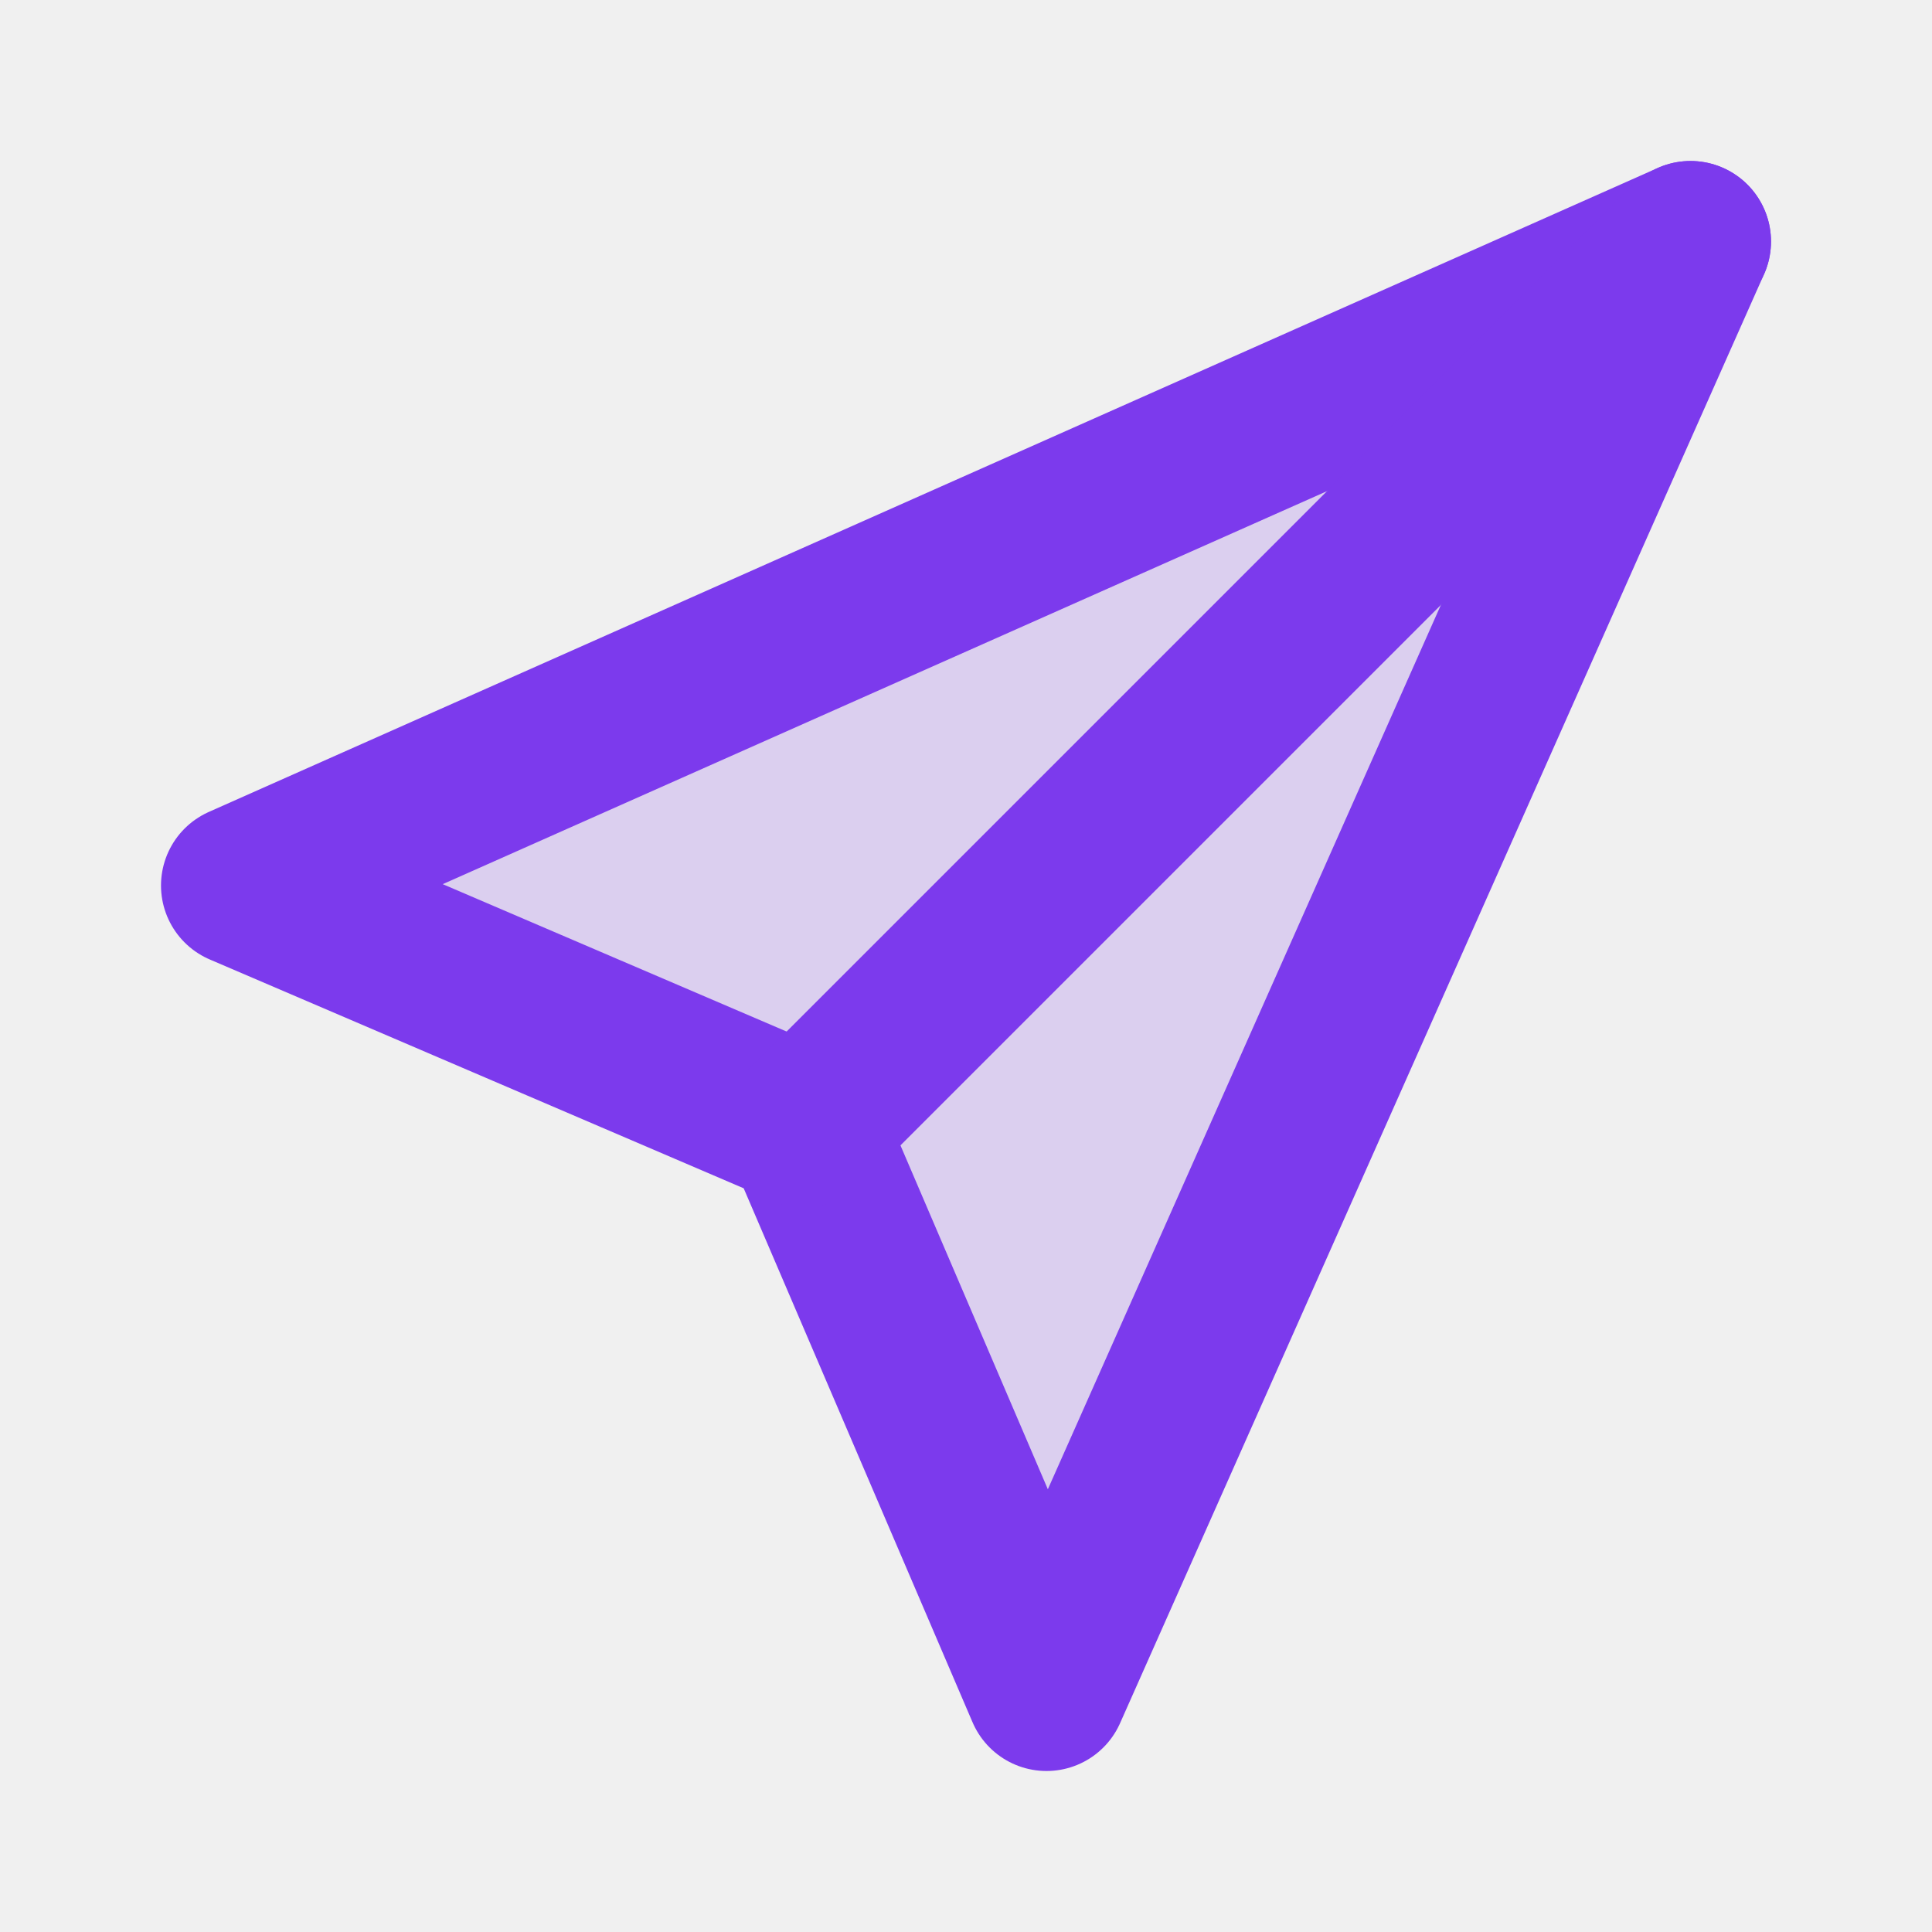
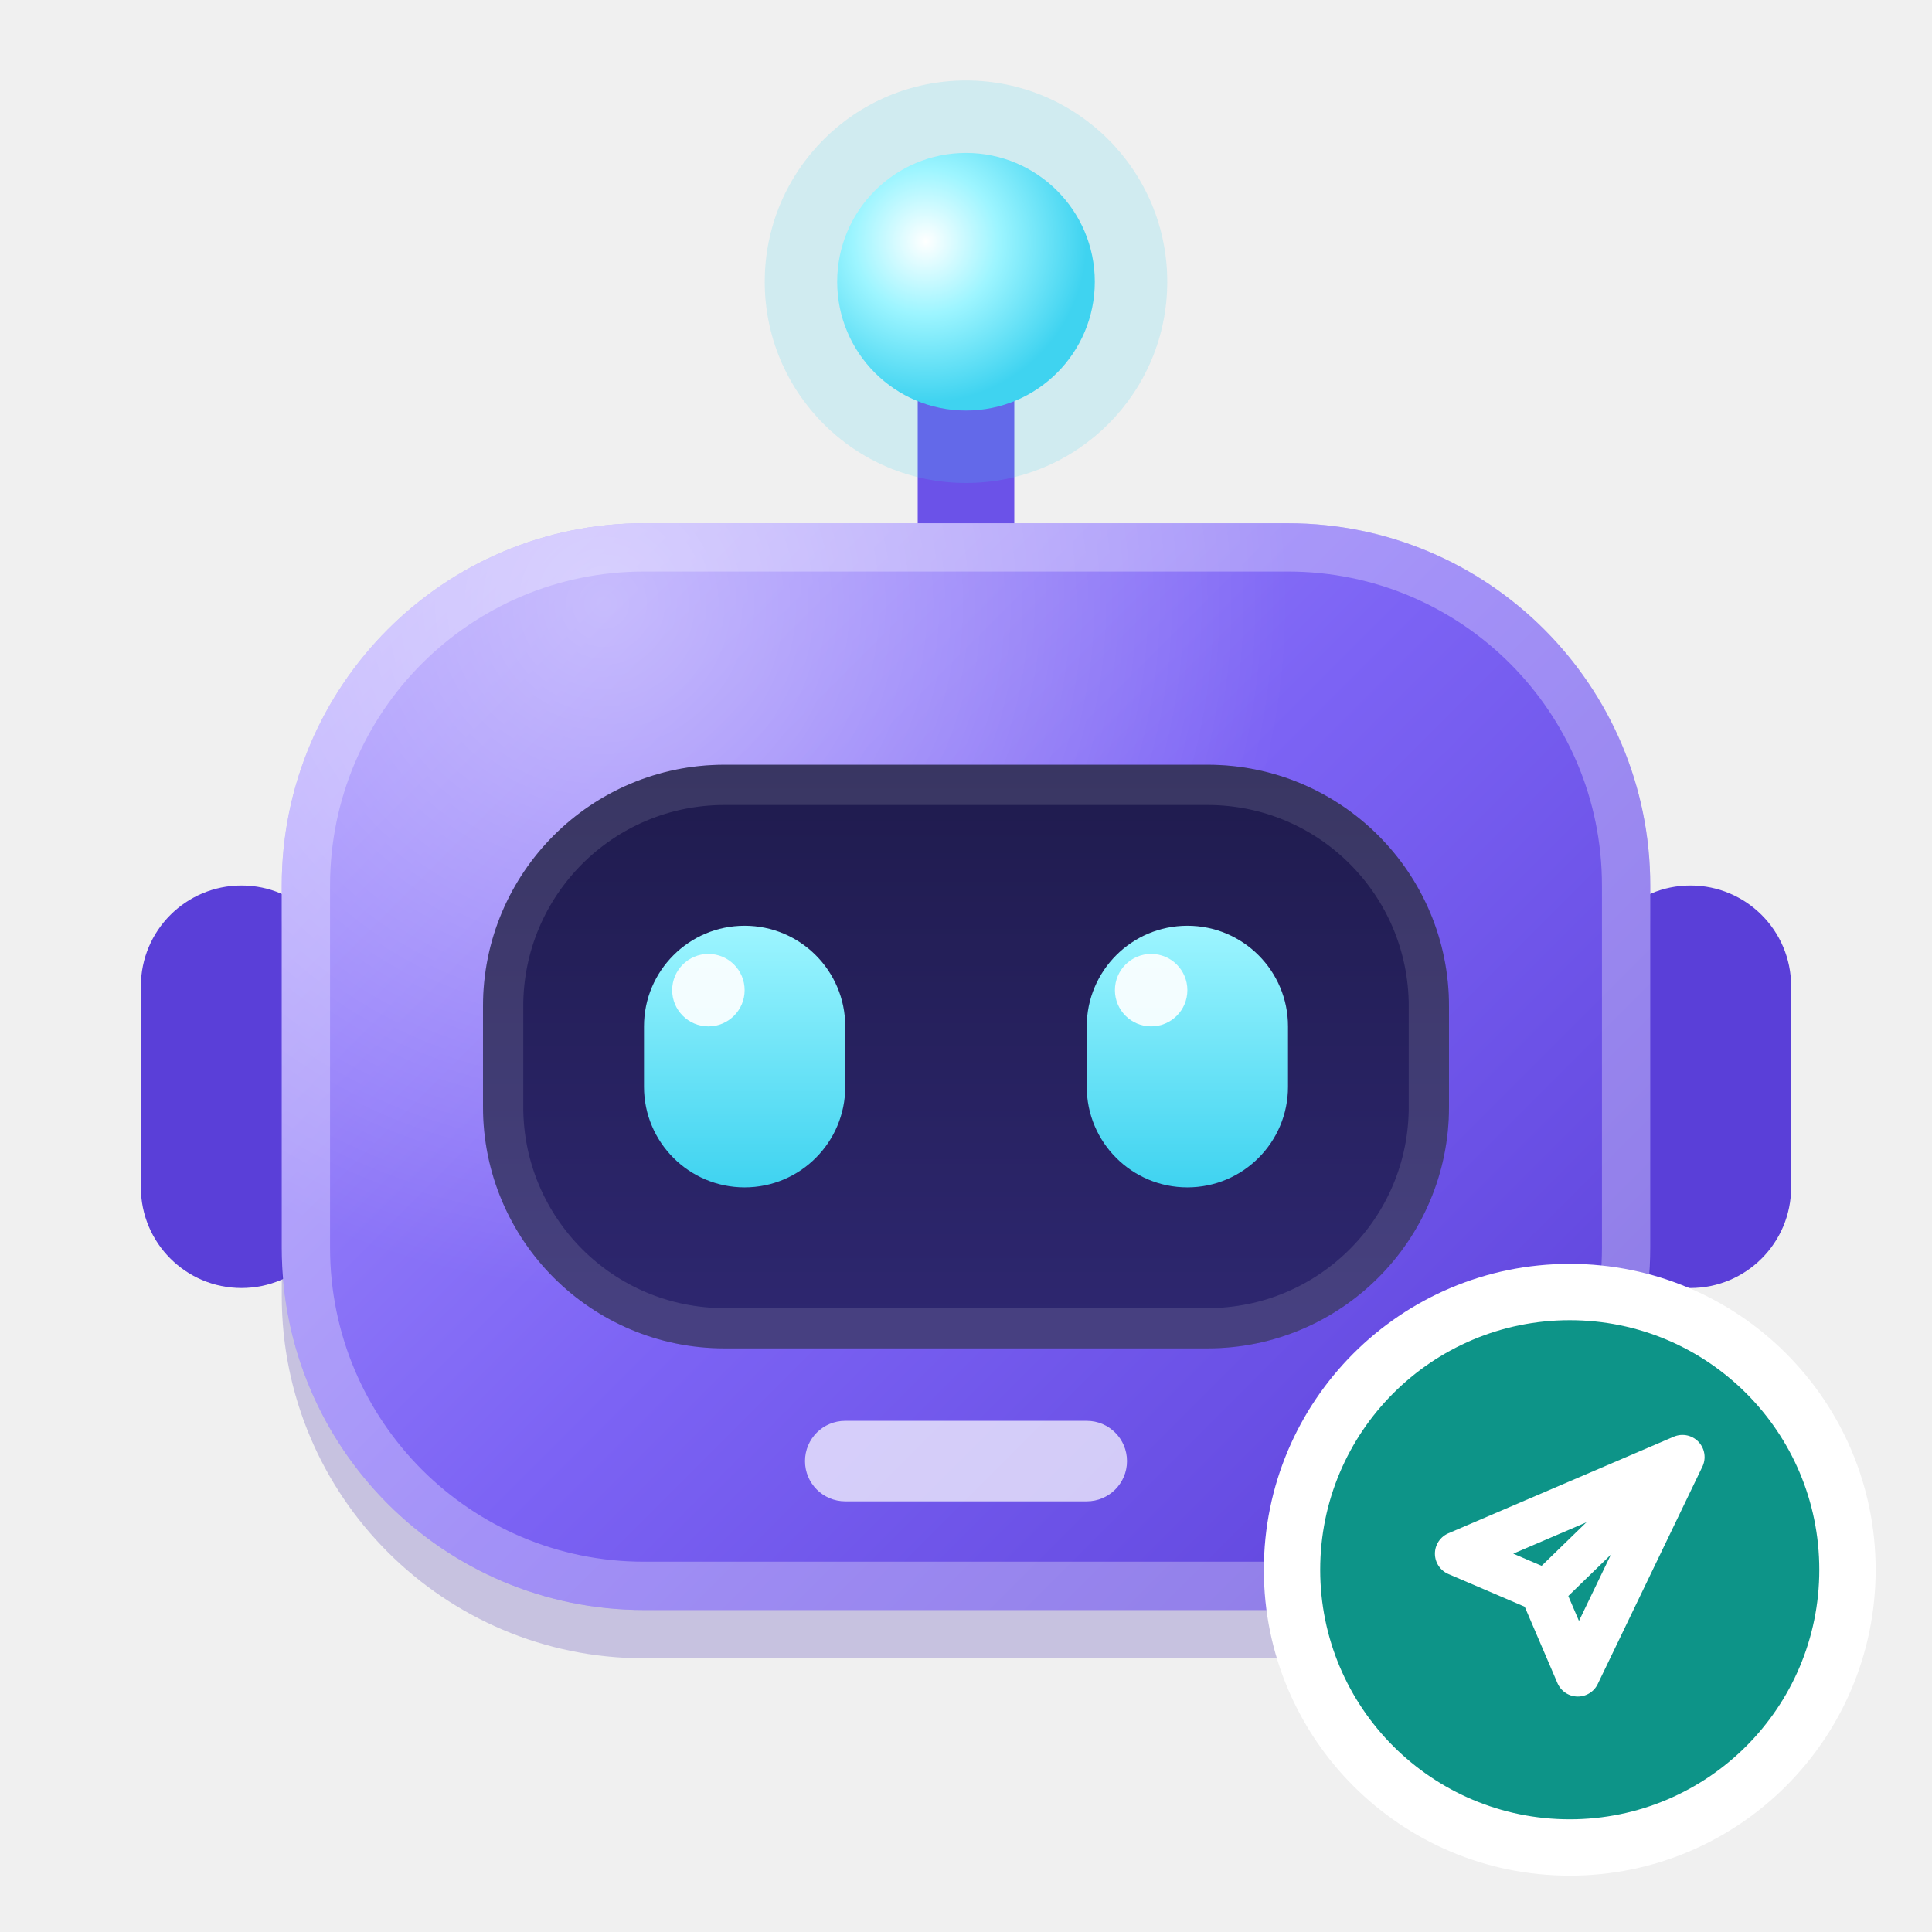
- <svg xmlns="http://www.w3.org/2000/svg" width="12" height="12" viewBox="0 0 12 12" fill="none" stroke="#7C3AED" stroke-width="1" stroke-linecap="round" stroke-linejoin="round">
-   <path d="M10.5 1.5 1.5 5.5l3.5 1.5 1.5 3.5z" fill="#7C3AED" fill-opacity="0.18" />
-   <path d="M10.5 1.5 5 7" />
+ <svg xmlns="http://www.w3.org/2000/svg" width="48" height="48" viewBox="0 0 48 48" fill="none">
+   <defs>
+     <linearGradient id="head" x1="8" y1="12" x2="38" y2="42" gradientUnits="userSpaceOnUse">
+       <stop offset="0" stop-color="#A895FF" />
+       <stop offset="0.5" stop-color="#7C63F4" />
+       <stop offset="1" stop-color="#5A3FD8" />
+     </linearGradient>
+     <radialGradient id="glow" cx="15" cy="15" r="17" gradientUnits="userSpaceOnUse">
+       <stop offset="0" stop-color="#FFFFFF" stop-opacity="0.45" />
+       <stop offset="1" stop-color="#FFFFFF" stop-opacity="0" />
+     </radialGradient>
+     <linearGradient id="visor" x1="24" y1="19" x2="24" y2="33" gradientUnits="userSpaceOnUse">
+       <stop offset="0" stop-color="#1F1B4D" />
+       <stop offset="1" stop-color="#2E2770" />
+     </linearGradient>
+     <linearGradient id="eye" x1="0" y1="0" x2="0" y2="1">
+       <stop offset="0" stop-color="#9DF5FF" />
+       <stop offset="1" stop-color="#3FD3F0" />
+     </linearGradient>
+     <radialGradient id="bulb" cx="23" cy="6" r="4" gradientUnits="userSpaceOnUse">
+       <stop offset="0" stop-color="#FFFFFF" />
+       <stop offset="0.45" stop-color="#9DF5FF" />
+       <stop offset="1" stop-color="#3FD3F0" />
+     </radialGradient>
+   </defs>
+   <path d="M24 14V9" stroke="#6B52E8" stroke-width="2.4" stroke-linecap="round" />
+   <circle cx="24" cy="7" r="5" fill="#3FD3F0" fill-opacity="0.18" />
+   <circle cx="24" cy="7" r="3.2" fill="url(#bulb)" />
+   <rect x="3.5" y="22" width="5" height="10" rx="2.5" fill="#5A3FD8" />
+   <rect x="39.5" y="22" width="5" height="10" rx="2.5" fill="#5A3FD8" />
+   <rect x="7" y="14.2" width="34" height="27" rx="9" fill="#3A22A8" fill-opacity="0.22" />
+   <rect x="7" y="13" width="34" height="27" rx="9" fill="url(#head)" />
+   <rect x="7" y="13" width="34" height="27" rx="9" fill="url(#glow)" />
+   <rect x="7.6" y="13.6" width="32.8" height="25.8" rx="8.4" stroke="#FFFFFF" stroke-opacity="0.3" stroke-width="1.2" />
+   <rect x="12" y="19" width="24" height="14.5" rx="6" fill="url(#visor)" />
+   <rect x="12.5" y="19.5" width="23" height="13.5" rx="5.5" stroke="#FFFFFF" stroke-opacity="0.12" />
+   <rect x="16" y="23" width="5" height="6.5" rx="2.5" fill="url(#eye)" />
+   <rect x="27" y="23" width="5" height="6.5" rx="2.5" fill="url(#eye)" />
+   <circle cx="17.6" cy="24.6" r="0.9" fill="#FFFFFF" fill-opacity="0.9" />
+   <circle cx="28.6" cy="24.6" r="0.9" fill="#FFFFFF" fill-opacity="0.9" />
+   <rect x="20" y="35.3" width="8" height="2" rx="1" fill="#FFFFFF" fill-opacity="0.7" />
+   <circle cx="39" cy="39" r="7.6" fill="#FFFFFF" />
+   <circle cx="39" cy="39" r="6.2" fill="#0D9488" />
+   <path d="M41.8 36.2 36.2 38.6l2.1 0.9 0.9 2.1z" stroke="#FFFFFF" stroke-linecap="round" stroke-linejoin="round" fill="none" stroke-width="1.1" />
+   <path d="M41.8 36.2l-3.5 3.4" stroke="#FFFFFF" stroke-linecap="round" stroke-linejoin="round" fill="none" stroke-width="1" />
</svg>
